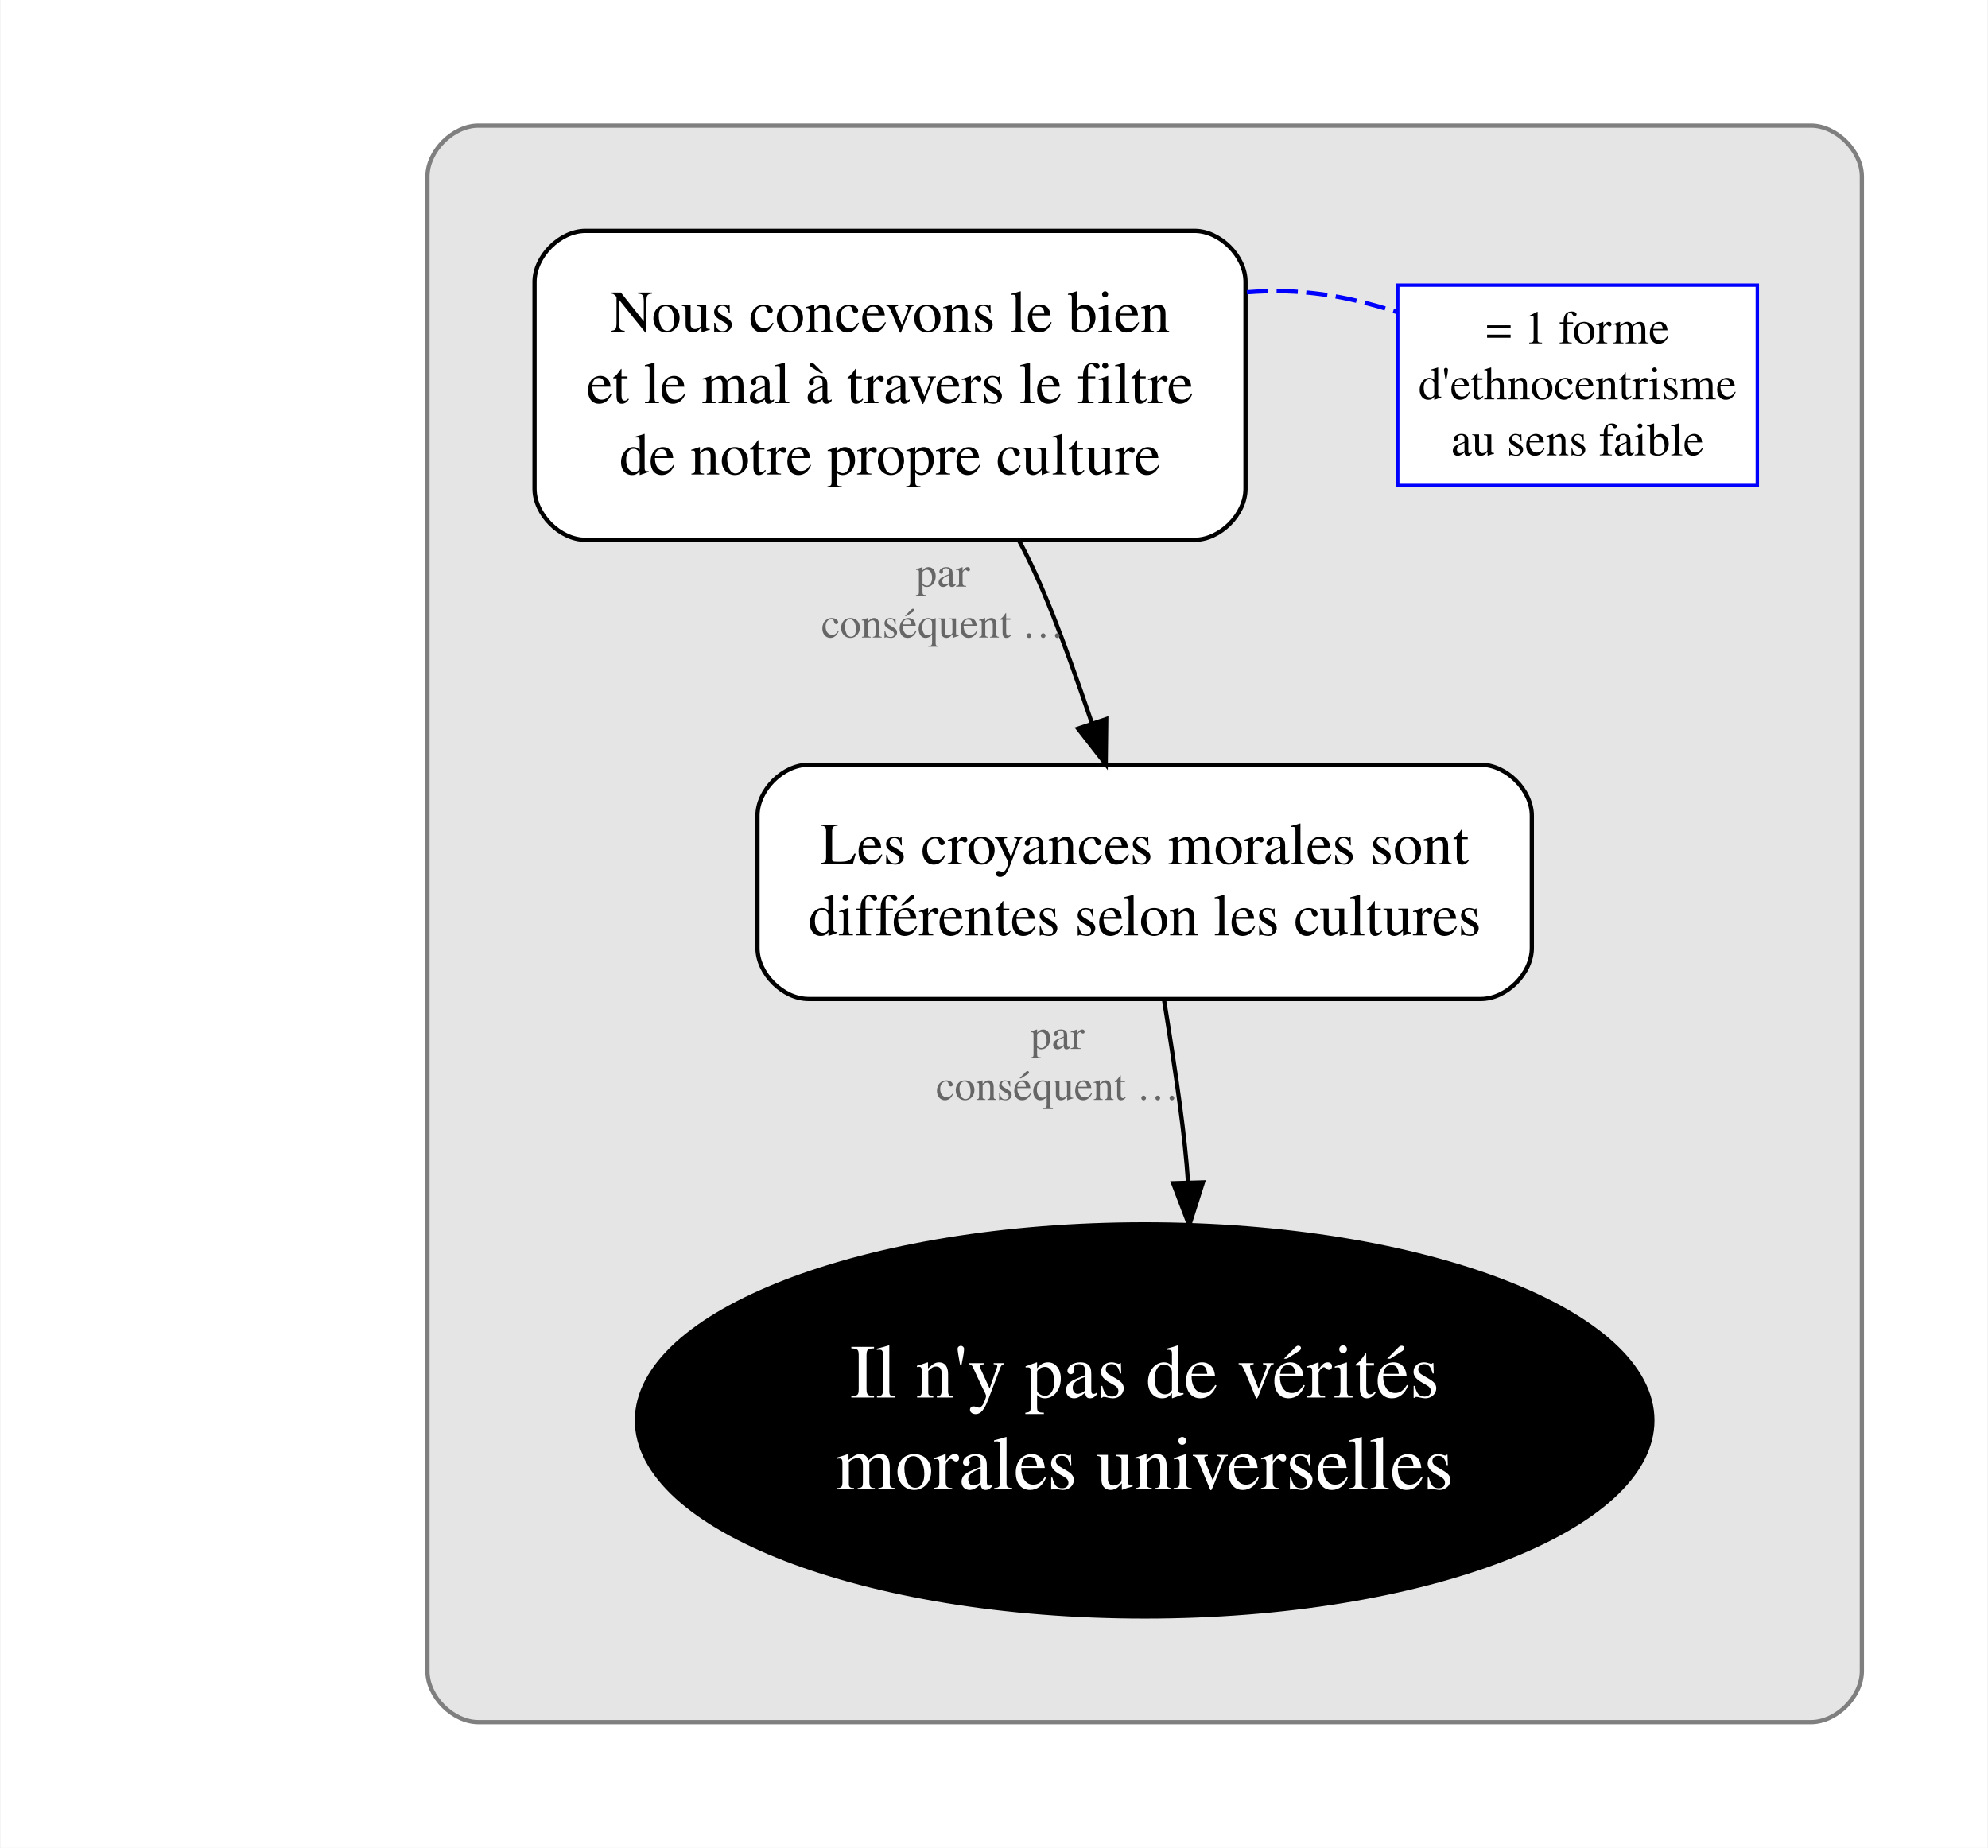
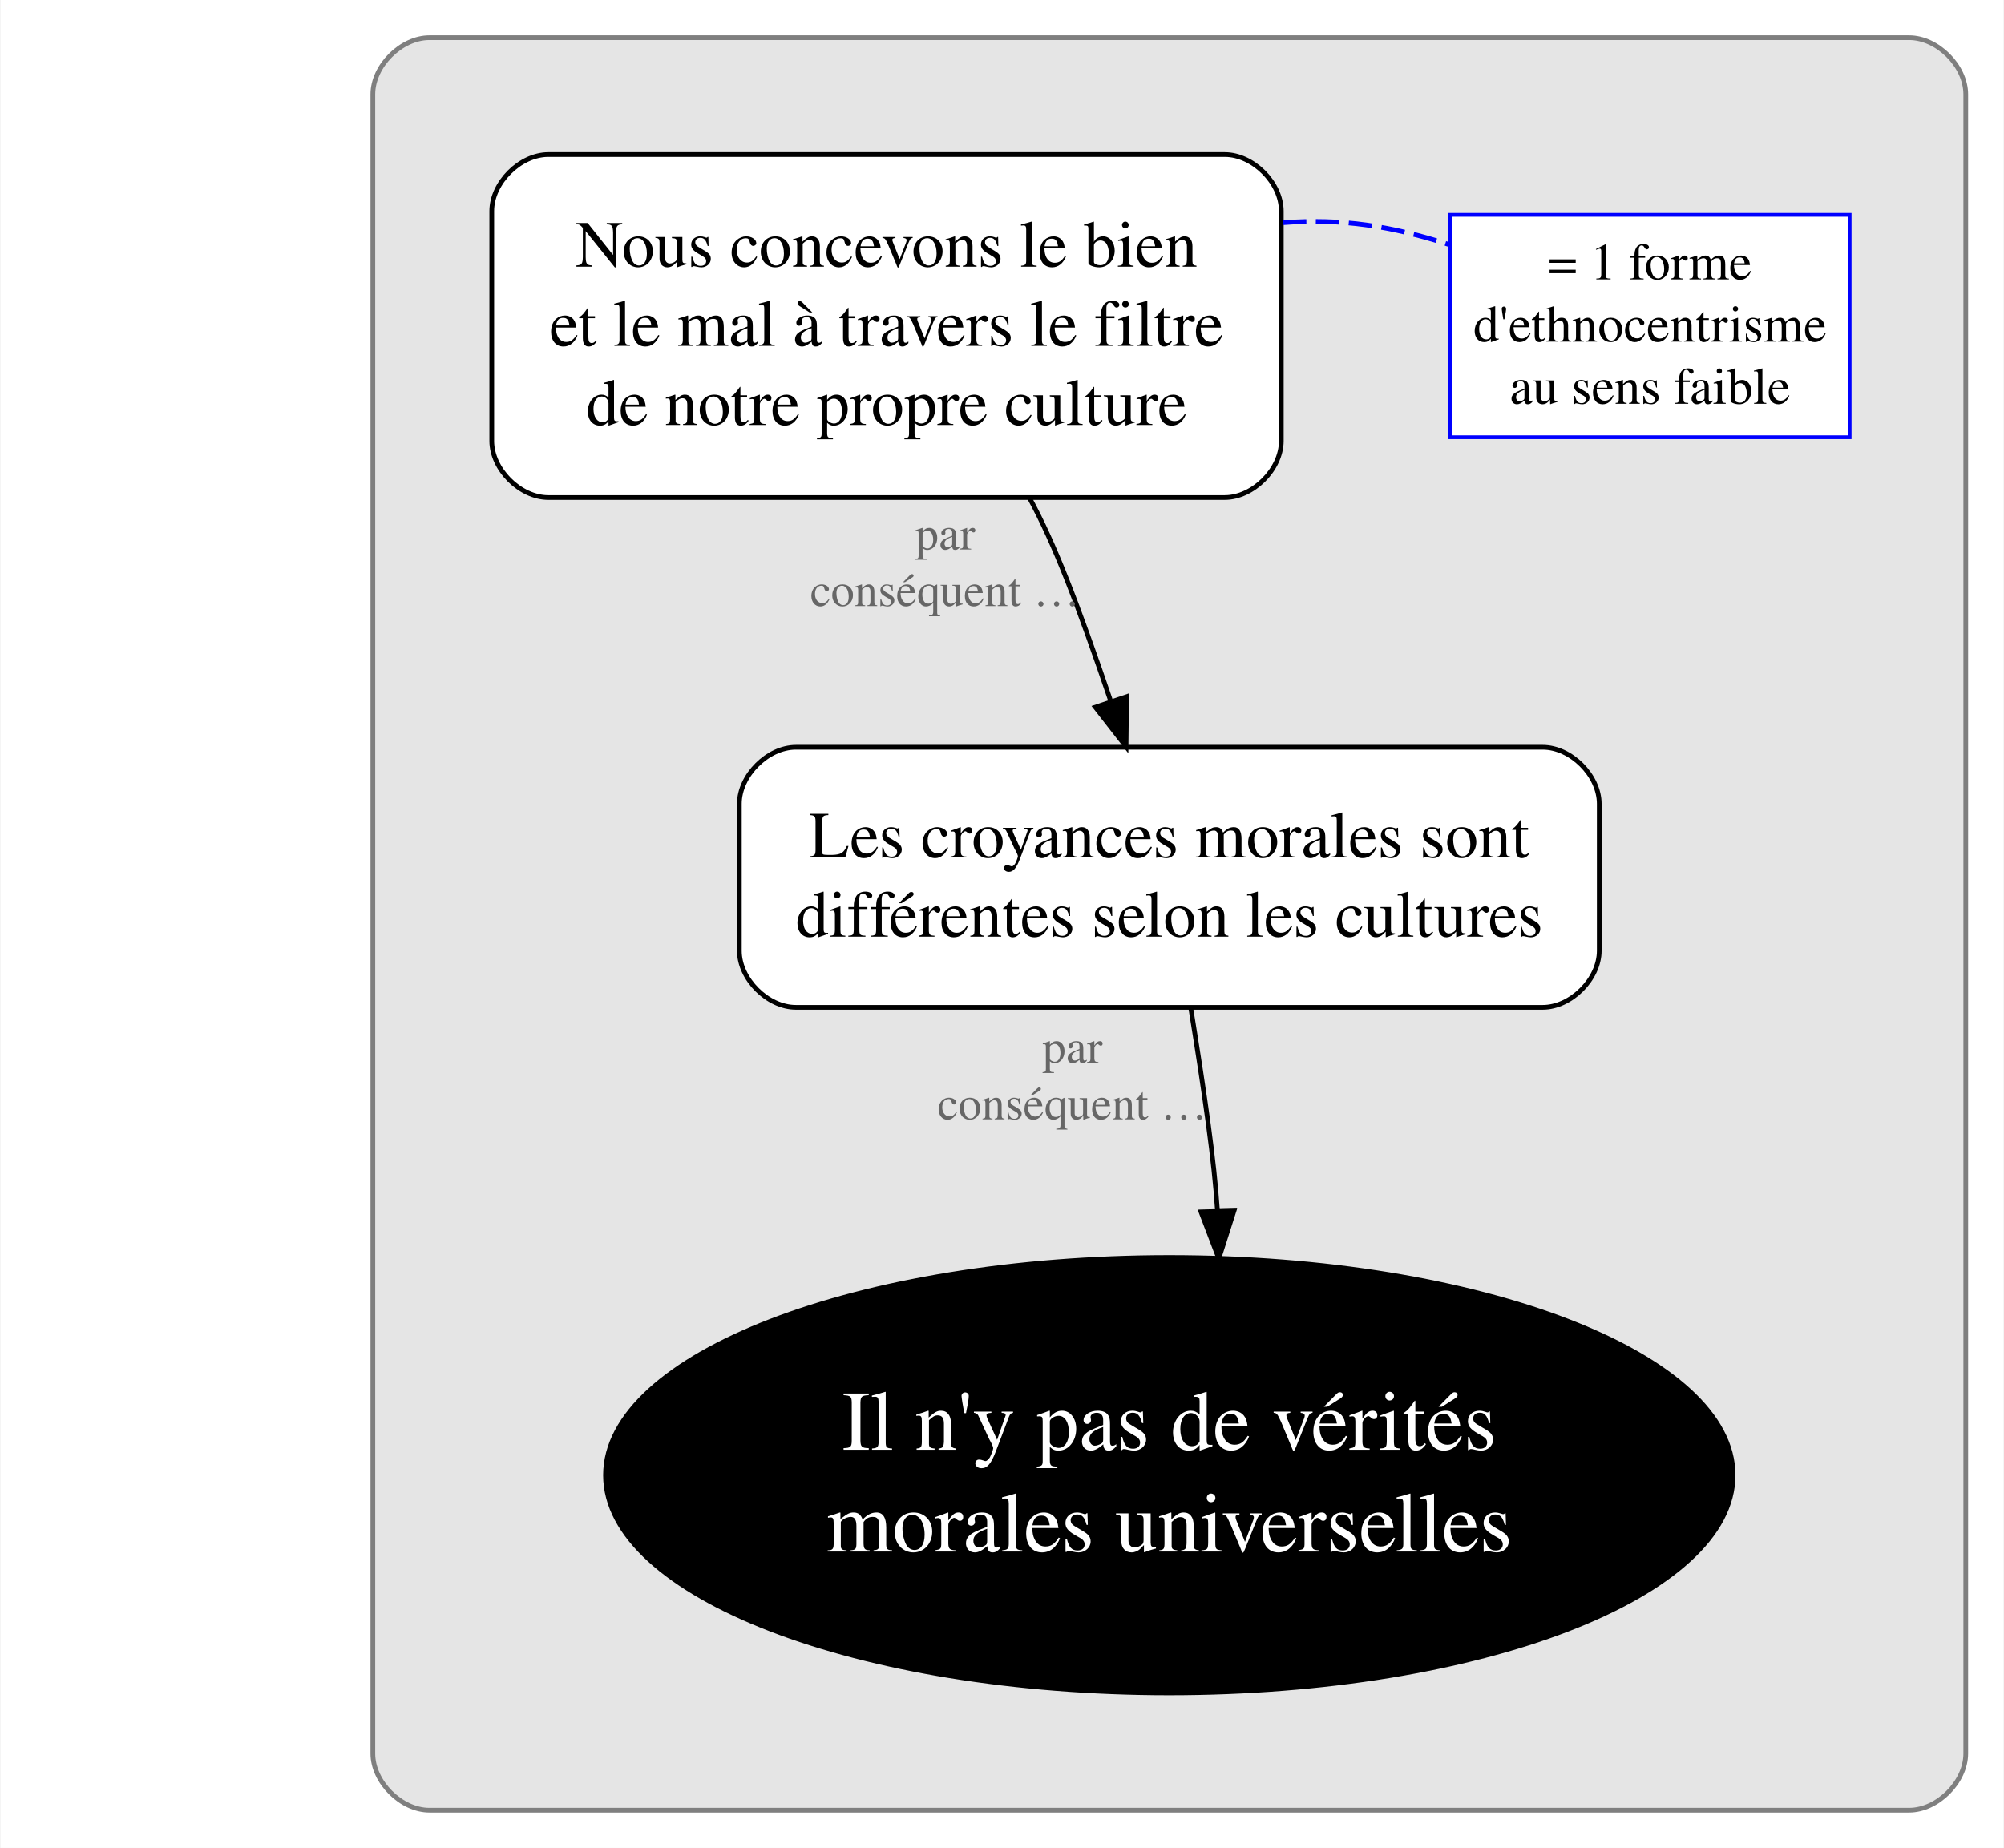
- <svg xmlns="http://www.w3.org/2000/svg" width="468pt" height="435pt" viewBox="0.00 0.00 468.20 435.41">
-   <g id="remarques+objections_graph0" class="graph" transform="scale(1 1) rotate(0) translate(21.6 413.8067)">
-     <polygon fill="#ffffff" stroke="transparent" points="-21.6,21.6 -21.6,-413.807 446.6,-413.807 446.6,21.6 -21.6,21.6" />
+ <svg xmlns="http://www.w3.org/2000/svg" width="425pt" height="392pt" viewBox="0.00 0.00 425.00 392.21">
+   <g id="remarques+objections_graph0" class="graph" transform="scale(1 1) rotate(0) translate(0 392.2067)">
+     <polygon fill="#ffffff" stroke="transparent" points="0,0 0,-392.207 425,-392.207 425,0 0,0" />
    <g id="remarques+objections_clust1" class="cluster">
      <path fill="#e5e5e5" stroke="#7f7f7f" d="M91,-8C91,-8 405,-8 405,-8 411,-8 417,-14 417,-20 417,-20 417,-372.207 417,-372.207 417,-378.207 411,-384.207 405,-384.207 405,-384.207 91,-384.207 91,-384.207 85,-384.207 79,-378.207 79,-372.207 79,-372.207 79,-20 79,-20 79,-14 85,-8 91,-8" />
    </g>
    <g id="remarques+objections_node2_remarques+objections" class="node">
      <path fill="#ffffff" stroke="#000000" d="M259.765,-359.408C259.765,-359.408 116.235,-359.408 116.235,-359.408 110.235,-359.408 104.235,-353.408 104.235,-347.408 104.235,-347.408 104.235,-298.606 104.235,-298.606 104.235,-292.606 110.235,-286.606 116.235,-286.606 116.235,-286.606 259.765,-286.606 259.765,-286.606 265.765,-286.606 271.765,-292.606 271.765,-298.606 271.765,-298.606 271.765,-347.408 271.765,-347.408 271.765,-353.408 265.765,-359.408 259.765,-359.408" />
      <text text-anchor="middle" x="188" y="-335.607" font-family="Times,serif" font-size="14.00" fill="#000000">Nous concevons le bien</text>
      <text text-anchor="middle" x="188" y="-318.807" font-family="Times,serif" font-size="14.00" fill="#000000">et le mal à travers le filtre</text>
      <text text-anchor="middle" x="188" y="-302.007" font-family="Times,serif" font-size="14.00" fill="#000000">de notre propre culture</text>
    </g>
    <g id="remarques+objections_node3_remarques+objections" class="node">
      <path fill="#ffffff" stroke="#000000" d="M327.231,-233.608C327.231,-233.608 168.769,-233.608 168.769,-233.608 162.769,-233.608 156.769,-227.608 156.769,-221.608 156.769,-221.608 156.769,-190.405 156.769,-190.405 156.769,-184.405 162.769,-178.405 168.769,-178.405 168.769,-178.405 327.231,-178.405 327.231,-178.405 333.231,-178.405 339.231,-184.405 339.231,-190.405 339.231,-190.405 339.231,-221.608 339.231,-221.608 339.231,-227.608 333.231,-233.608 327.231,-233.608" />
      <text text-anchor="middle" x="248" y="-210.207" font-family="Times,serif" font-size="14.00" fill="#000000">Les croyances morales sont</text>
      <text text-anchor="middle" x="248" y="-193.407" font-family="Times,serif" font-size="14.00" fill="#000000">différentes selon les cultures</text>
    </g>
    <g id="remarques+objections_edge1" class="edge">
      <path fill="none" stroke="#000000" d="M218.344,-286.509C223.676,-276.696 228.544,-264.035 235.559,-243.438" />
      <polygon fill="#000000" stroke="#000000" points="238.945,-244.35 238.823,-233.756 232.312,-242.114 238.945,-244.35" />
      <text text-anchor="middle" x="200.445" y="-275.578" font-family="Times,serif" font-size="10.00" fill="#666666">par</text>
      <text text-anchor="middle" x="200.445" y="-263.578" font-family="Times,serif" font-size="10.00" fill="#666666">conséquent …</text>
    </g>
    <g id="remarques+objections_node5_remarques+objections" class="node">
      <polygon fill="#ffffff" stroke="#0000ff" stroke-width=".8" points="392.362,-346.608 307.638,-346.608 307.638,-299.405 392.362,-299.405 392.362,-346.608" />
      <text text-anchor="middle" x="350" y="-332.907" font-family="Times,serif" font-size="11.00" fill="#000000">= 1 forme</text>
      <text text-anchor="middle" x="350" y="-319.707" font-family="Times,serif" font-size="11.00" fill="#000000">d'ethnocentrisme</text>
      <text text-anchor="middle" x="350" y="-306.507" font-family="Times,serif" font-size="11.00" fill="#000000">au sens faible</text>
    </g>
    <g id="remarques+objections_edge3" class="edge">
      <path fill="none" stroke="#0000ff" stroke-dasharray="5,2" d="M272.094,-344.94C284.504,-345.887 295.029,-344.302 307.722,-340.184" />
    </g>
    <g id="remarques+objections_node4_remarques+objections" class="node">
      <ellipse fill="#000000" stroke="#000000" cx="248" cy="-79.103" rx="119.635" ry="46.207" />
      <text text-anchor="middle" x="248" y="-84.503" font-family="Times,serif" font-size="18.00" fill="#ffffff">Il n'y pas de vérités</text>
      <text text-anchor="middle" x="248" y="-62.903" font-family="Times,serif" font-size="18.00" fill="#ffffff">morales universelles</text>
    </g>
    <g id="remarques+objections_edge2" class="edge">
      <path fill="none" stroke="#000000" d="M252.54,-178.382C255.631,-159.171 257.524,-145.857 258.217,-135.269" />
      <polygon fill="#000000" stroke="#000000" points="261.721,-135.185 258.506,-125.09 254.724,-134.987 261.721,-135.185" />
      <text text-anchor="middle" x="227.449" y="-166.636" font-family="Times,serif" font-size="10.00" fill="#666666">par</text>
      <text text-anchor="middle" x="227.449" y="-154.636" font-family="Times,serif" font-size="10.00" fill="#666666">conséquent …</text>
    </g>
  </g>
</svg>
